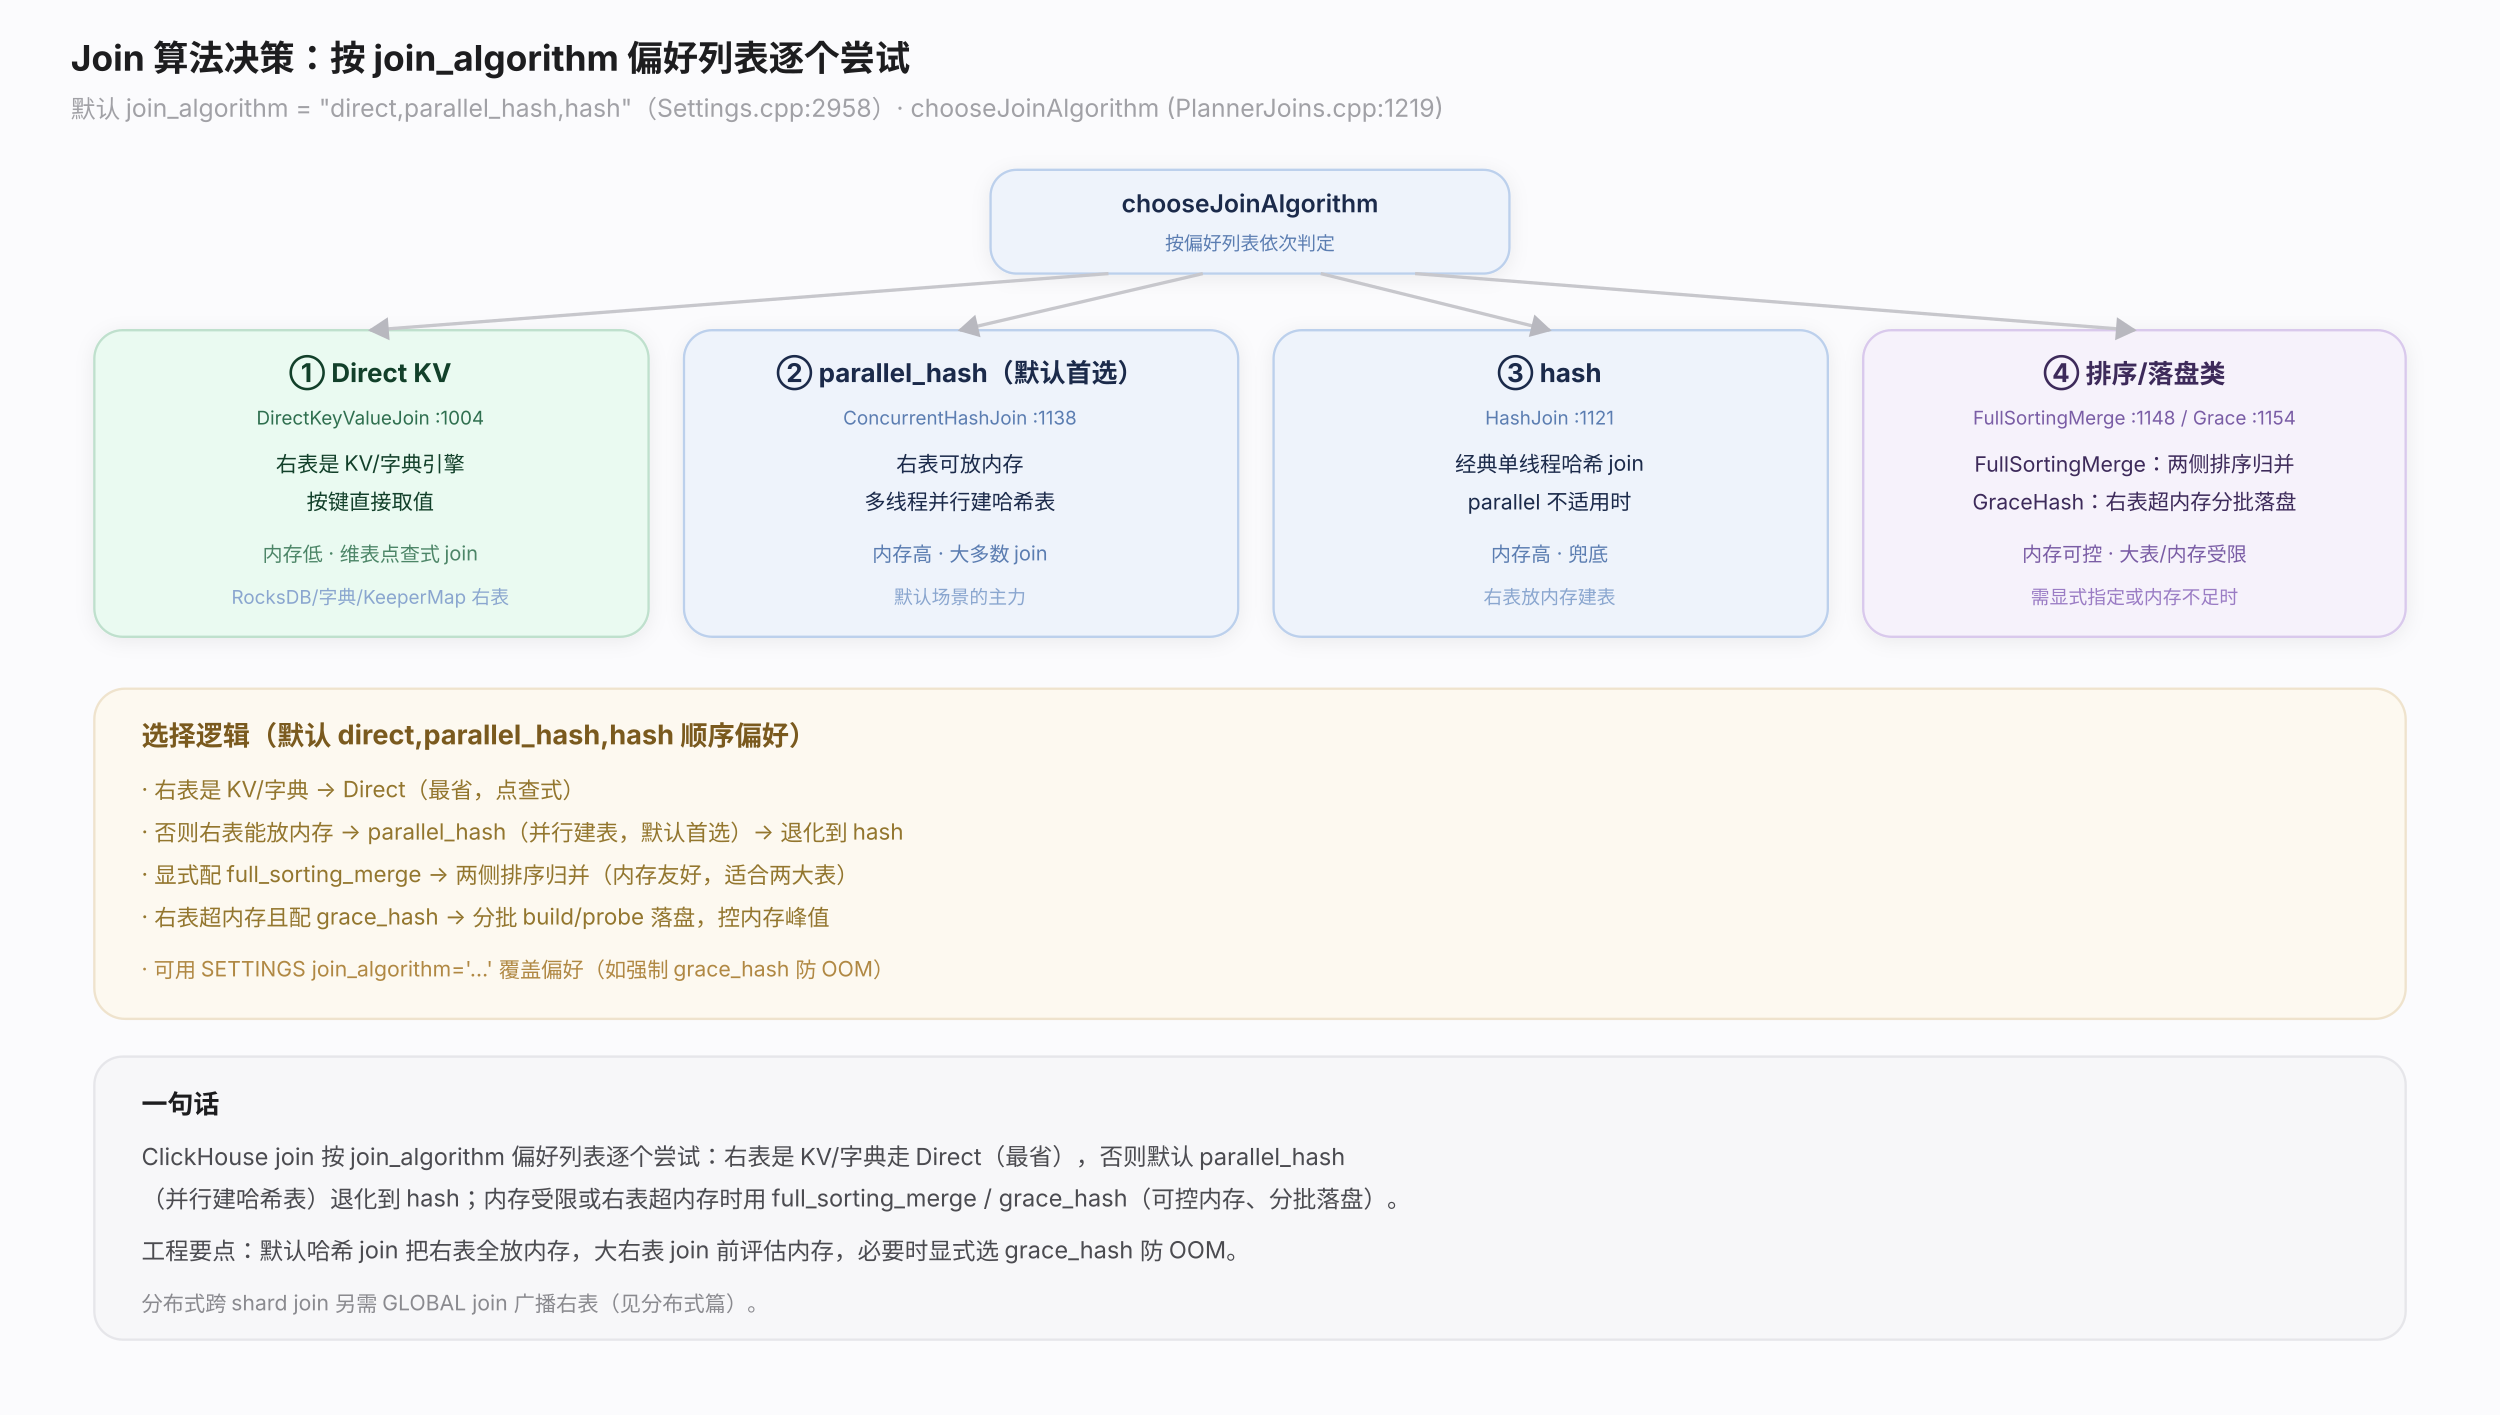
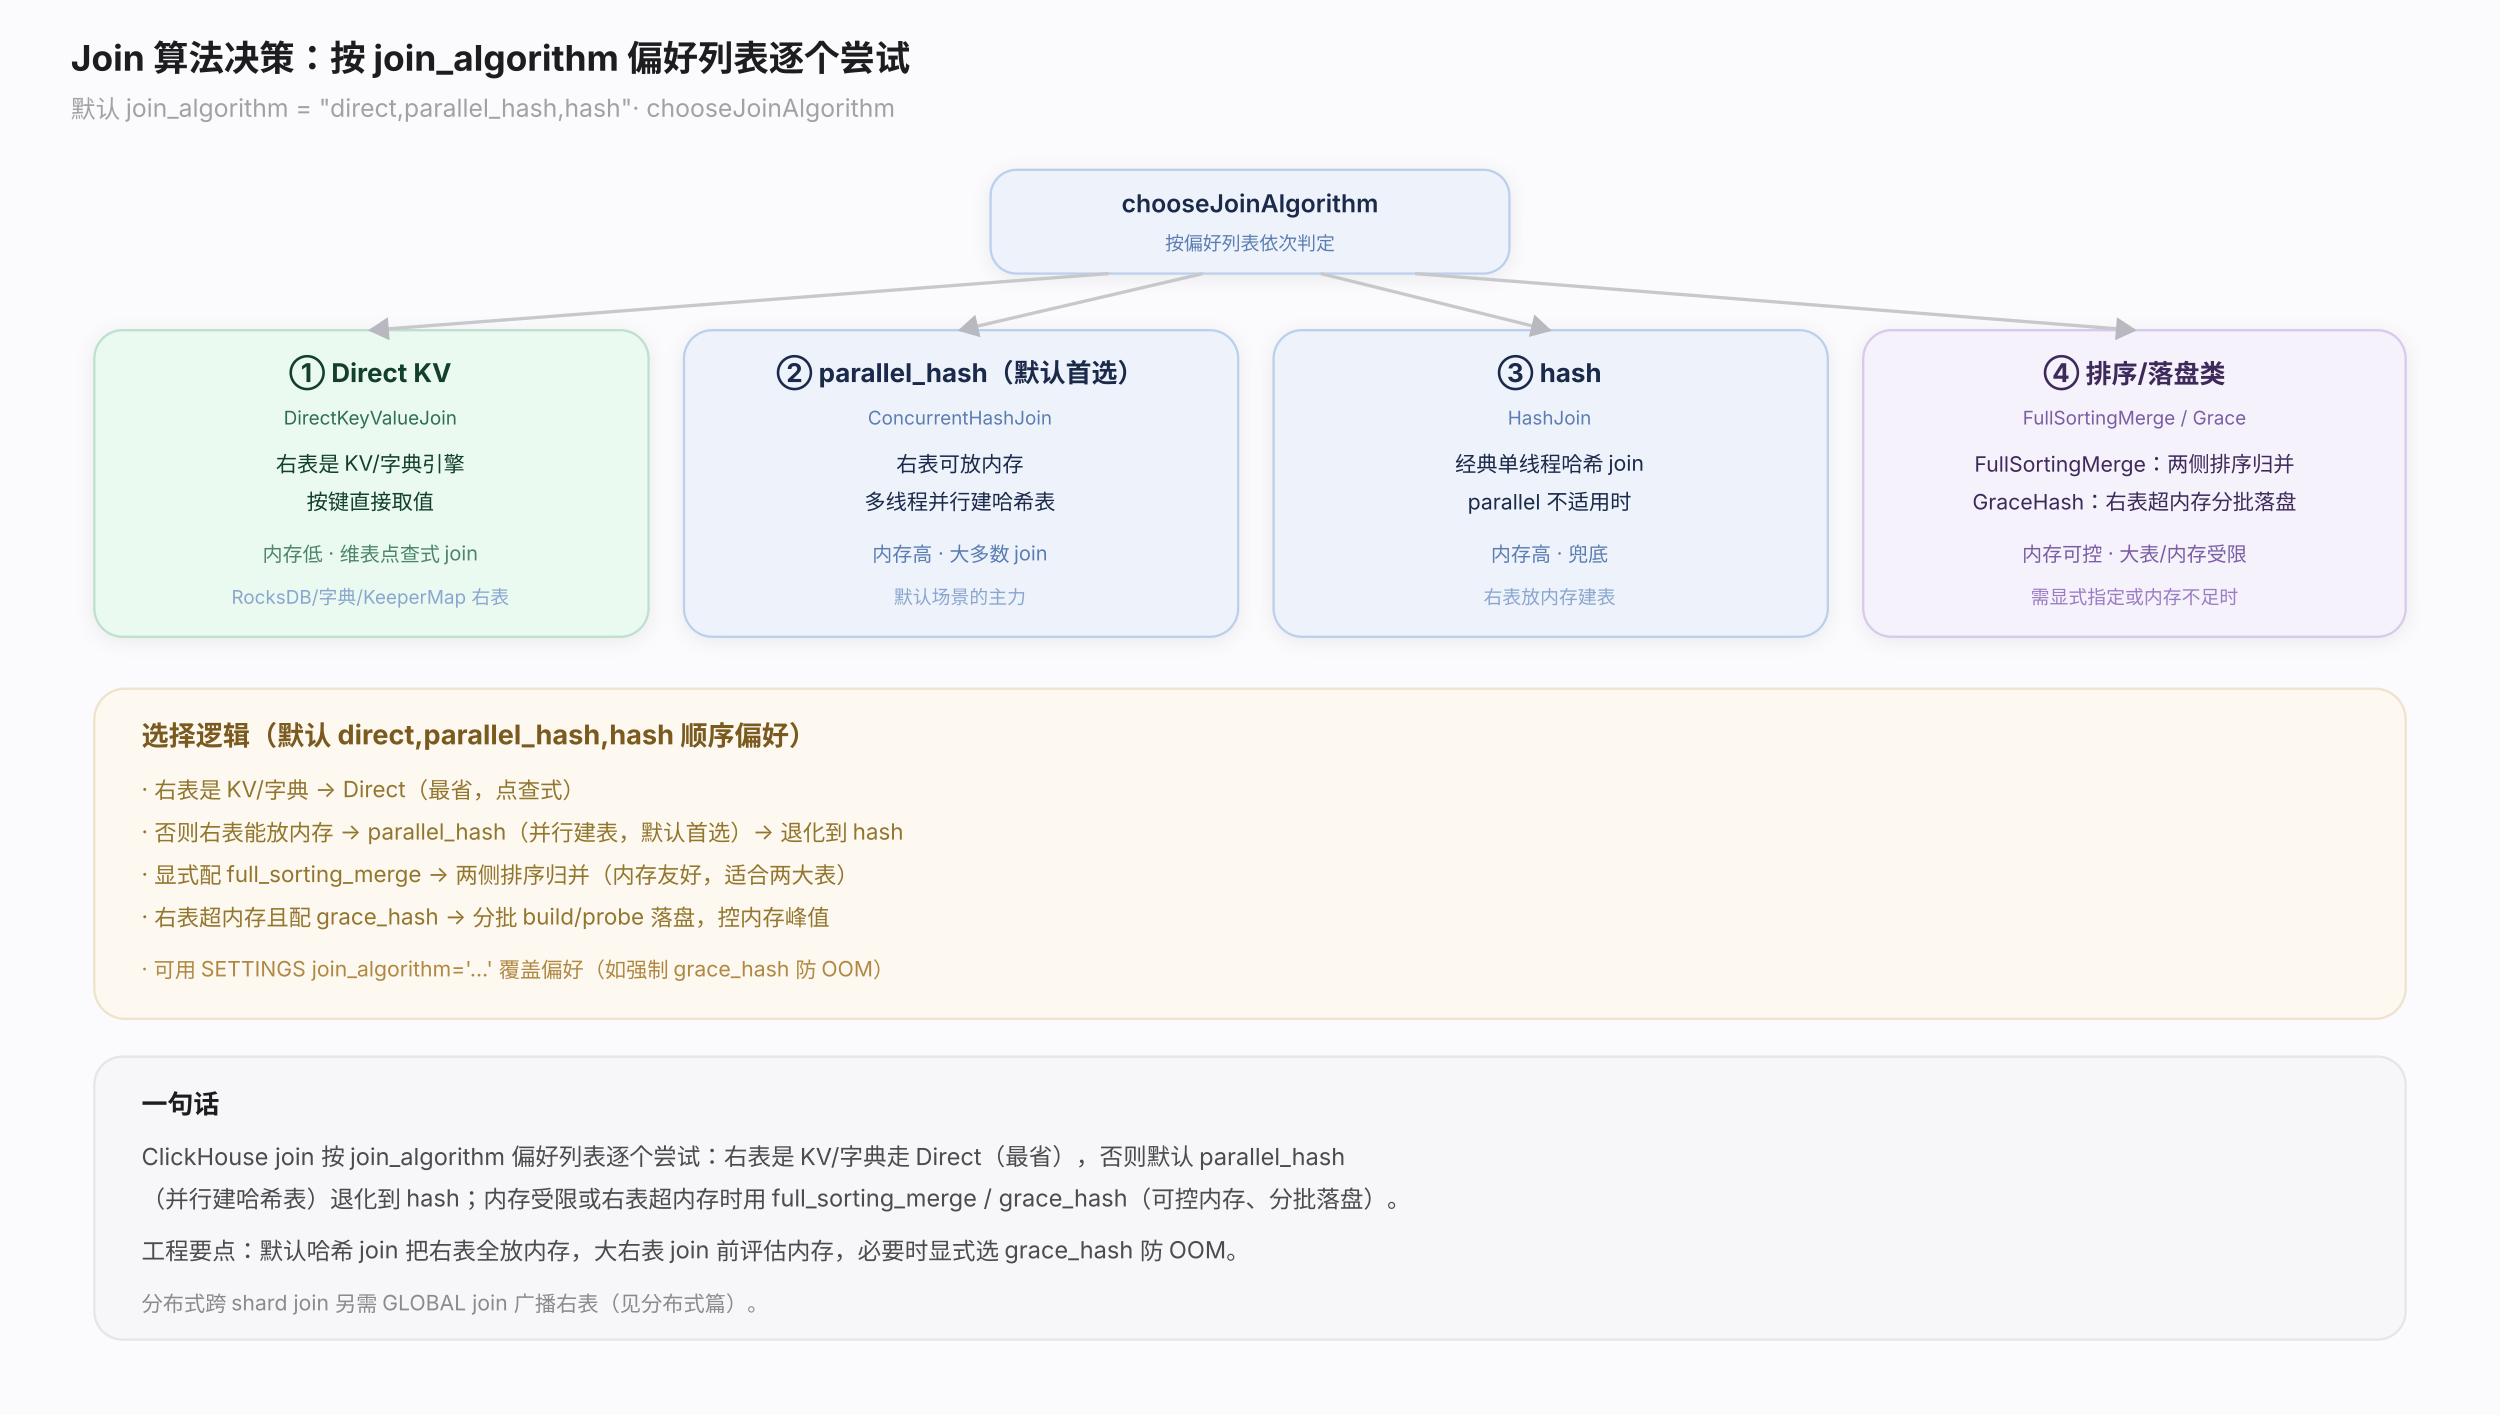
<svg xmlns="http://www.w3.org/2000/svg" width="1060" height="600" viewBox="0 0 1060 600" font-family="-apple-system,BlinkMacSystemFont,'SF Pro Display','Helvetica Neue','PingFang SC','Microsoft YaHei',sans-serif">
  <defs>
    <filter id="soft" x="-20%" y="-20%" width="140%" height="140%">
      <feDropShadow dx="0" dy="1.5" stdDeviation="4" flood-color="#1d1d1f" flood-opacity="0.07" />
    </filter>
    <marker id="ar" viewBox="0 0 10 10" refX="8" refY="5" markerWidth="7" markerHeight="7" orient="auto-start-reverse">
      <path d="M0,0 L9,5 L0,10 z" fill="#b8b8bf" />
    </marker>
  </defs>
  <rect width="1060" height="600" fill="#fbfbfd" />
  <text x="30" y="30" font-size="15" font-weight="700" fill="#1d1d1f">Join 算法决策：按 join_algorithm 偏好列表逐个尝试</text>
-   <text x="30" y="50" font-size="10.5" fill="#a1a1a6">默认 join_algorithm = "direct,parallel_hash,hash"（Settings.cpp:2958）· chooseJoinAlgorithm (PlannerJoins.cpp:1219)</text>
+   <text x="30" y="50" font-size="10.5" fill="#a1a1a6">默认 join_algorithm = "direct,parallel_hash,hash"· chooseJoinAlgorithm</text>
  <g text-anchor="middle">
    <rect x="420" y="72" width="220" height="44" rx="11" fill="#eef3fb" stroke="#bcd0ec" filter="url(#soft)" />
    <text x="530" y="90" font-size="10.5" font-weight="600" fill="#1b2a4a">chooseJoinAlgorithm</text>
    <text x="530" y="106" font-size="8" fill="#5b7db1">按偏好列表依次判定</text>
  </g>
  <g text-anchor="middle">
    <rect x="40" y="140" width="235" height="130" rx="12" fill="#eafaf1" stroke="#bfe0cd" filter="url(#soft)" />
    <text x="157" y="162" font-size="11" font-weight="700" fill="#12402a">① Direct KV</text>
-     <text x="157" y="180" font-size="8" fill="#2f6f4f">DirectKeyValueJoin :1004</text>
+     <text x="157" y="180" font-size="8" fill="#2f6f4f">DirectKeyValueJoin</text>
    <text x="157" y="200" font-size="9" fill="#12402a">右表是 KV/字典引擎</text>
    <text x="157" y="216" font-size="9" fill="#12402a">按键直接取值</text>
    <text x="157" y="238" font-size="8.5" fill="#4c8567">内存低 · 维表点查式 join</text>
    <text x="157" y="256" font-size="8" fill="#8aa6cf">RocksDB/字典/KeeperMap 右表</text>
    <rect x="290" y="140" width="235" height="130" rx="12" fill="#eef3fb" stroke="#bcd0ec" filter="url(#soft)" />
    <text x="407" y="162" font-size="11" font-weight="700" fill="#1b2a4a">② parallel_hash（默认首选）</text>
-     <text x="407" y="180" font-size="8" fill="#5b7db1">ConcurrentHashJoin :1138</text>
+     <text x="407" y="180" font-size="8" fill="#5b7db1">ConcurrentHashJoin</text>
    <text x="407" y="200" font-size="9" fill="#1b2a4a">右表可放内存</text>
    <text x="407" y="216" font-size="9" fill="#1b2a4a">多线程并行建哈希表</text>
    <text x="407" y="238" font-size="8.5" fill="#5b7db1">内存高 · 大多数 join</text>
    <text x="407" y="256" font-size="8" fill="#8aa6cf">默认场景的主力</text>
    <rect x="540" y="140" width="235" height="130" rx="12" fill="#eef3fb" stroke="#bcd0ec" filter="url(#soft)" />
    <text x="657" y="162" font-size="11" font-weight="700" fill="#1b2a4a">③ hash</text>
-     <text x="657" y="180" font-size="8" fill="#5b7db1">HashJoin :1121</text>
+     <text x="657" y="180" font-size="8" fill="#5b7db1">HashJoin</text>
    <text x="657" y="200" font-size="9" fill="#1b2a4a">经典单线程哈希 join</text>
    <text x="657" y="216" font-size="9" fill="#1b2a4a">parallel 不适用时</text>
    <text x="657" y="238" font-size="8.5" fill="#5b7db1">内存高 · 兜底</text>
    <text x="657" y="256" font-size="8" fill="#8aa6cf">右表放内存建表</text>
    <rect x="790" y="140" width="230" height="130" rx="12" fill="#f6f2fb" stroke="#d9c9ec" filter="url(#soft)" />
    <text x="905" y="162" font-size="11" font-weight="700" fill="#3d2a5a">④ 排序/落盘类</text>
-     <text x="905" y="180" font-size="8" fill="#7a5da5">FullSortingMerge :1148 / Grace :1154</text>
+     <text x="905" y="180" font-size="8" fill="#7a5da5">FullSortingMerge / Grace</text>
    <text x="905" y="200" font-size="9" fill="#3d2a5a">FullSortingMerge：两侧排序归并</text>
    <text x="905" y="216" font-size="9" fill="#3d2a5a">GraceHash：右表超内存分批落盘</text>
    <text x="905" y="238" font-size="8.5" fill="#7a5da5">内存可控 · 大表/内存受限</text>
    <text x="905" y="256" font-size="8" fill="#9a7cc4">需显式指定或内存不足时</text>
  </g>
  <g stroke="#c7c7cc" stroke-width="1.4" fill="none">
    <path d="M470,116 L157,140" marker-end="url(#ar)" />
    <path d="M510,116 L407,140" marker-end="url(#ar)" />
    <path d="M560,116 L657,140" marker-end="url(#ar)" />
    <path d="M600,116 L905,140" marker-end="url(#ar)" />
  </g>
  <rect x="40" y="292" width="980" height="140" rx="13" fill="#fdf9f0" stroke="#efe3cd" />
  <text x="60" y="316" font-size="11.5" font-weight="700" fill="#7a5a1e">选择逻辑（默认 direct,parallel_hash,hash 顺序偏好）</text>
  <text x="60" y="338" font-size="9.5" fill="#93762e">· 右表是 KV/字典 → Direct（最省，点查式）</text>
  <text x="60" y="356" font-size="9.5" fill="#93762e">· 否则右表能放内存 → parallel_hash（并行建表，默认首选）→ 退化到 hash</text>
  <text x="60" y="374" font-size="9.5" fill="#93762e">· 显式配 full_sorting_merge → 两侧排序归并（内存友好，适合两大表）</text>
  <text x="60" y="392" font-size="9.5" fill="#93762e">· 右表超内存且配 grace_hash → 分批 build/probe 落盘，控内存峰值</text>
  <text x="60" y="414" font-size="9" fill="#b08843">· 可用 SETTINGS join_algorithm='…' 覆盖偏好（如强制 grace_hash 防 OOM）</text>
  <rect x="40" y="448" width="980" height="120" rx="12" fill="#f7f7f9" stroke="#e6e6ea" />
  <text x="60" y="472" font-size="11" font-weight="700" fill="#1d1d1f">一句话</text>
  <text x="60" y="494" font-size="10" fill="#4b4b50">ClickHouse join 按 join_algorithm 偏好列表逐个尝试：右表是 KV/字典走 Direct（最省），否则默认 parallel_hash</text>
  <text x="60" y="512" font-size="10" fill="#4b4b50">（并行建哈希表）退化到 hash；内存受限或右表超内存时用 full_sorting_merge / grace_hash（可控内存、分批落盘）。</text>
  <text x="60" y="534" font-size="10" fill="#4b4b50">工程要点：默认哈希 join 把右表全放内存，大右表 join 前评估内存，必要时显式选 grace_hash 防 OOM。</text>
  <text x="60" y="556" font-size="9" fill="#8a8a8f">分布式跨 shard join 另需 GLOBAL join 广播右表（见分布式篇）。</text>
</svg>
